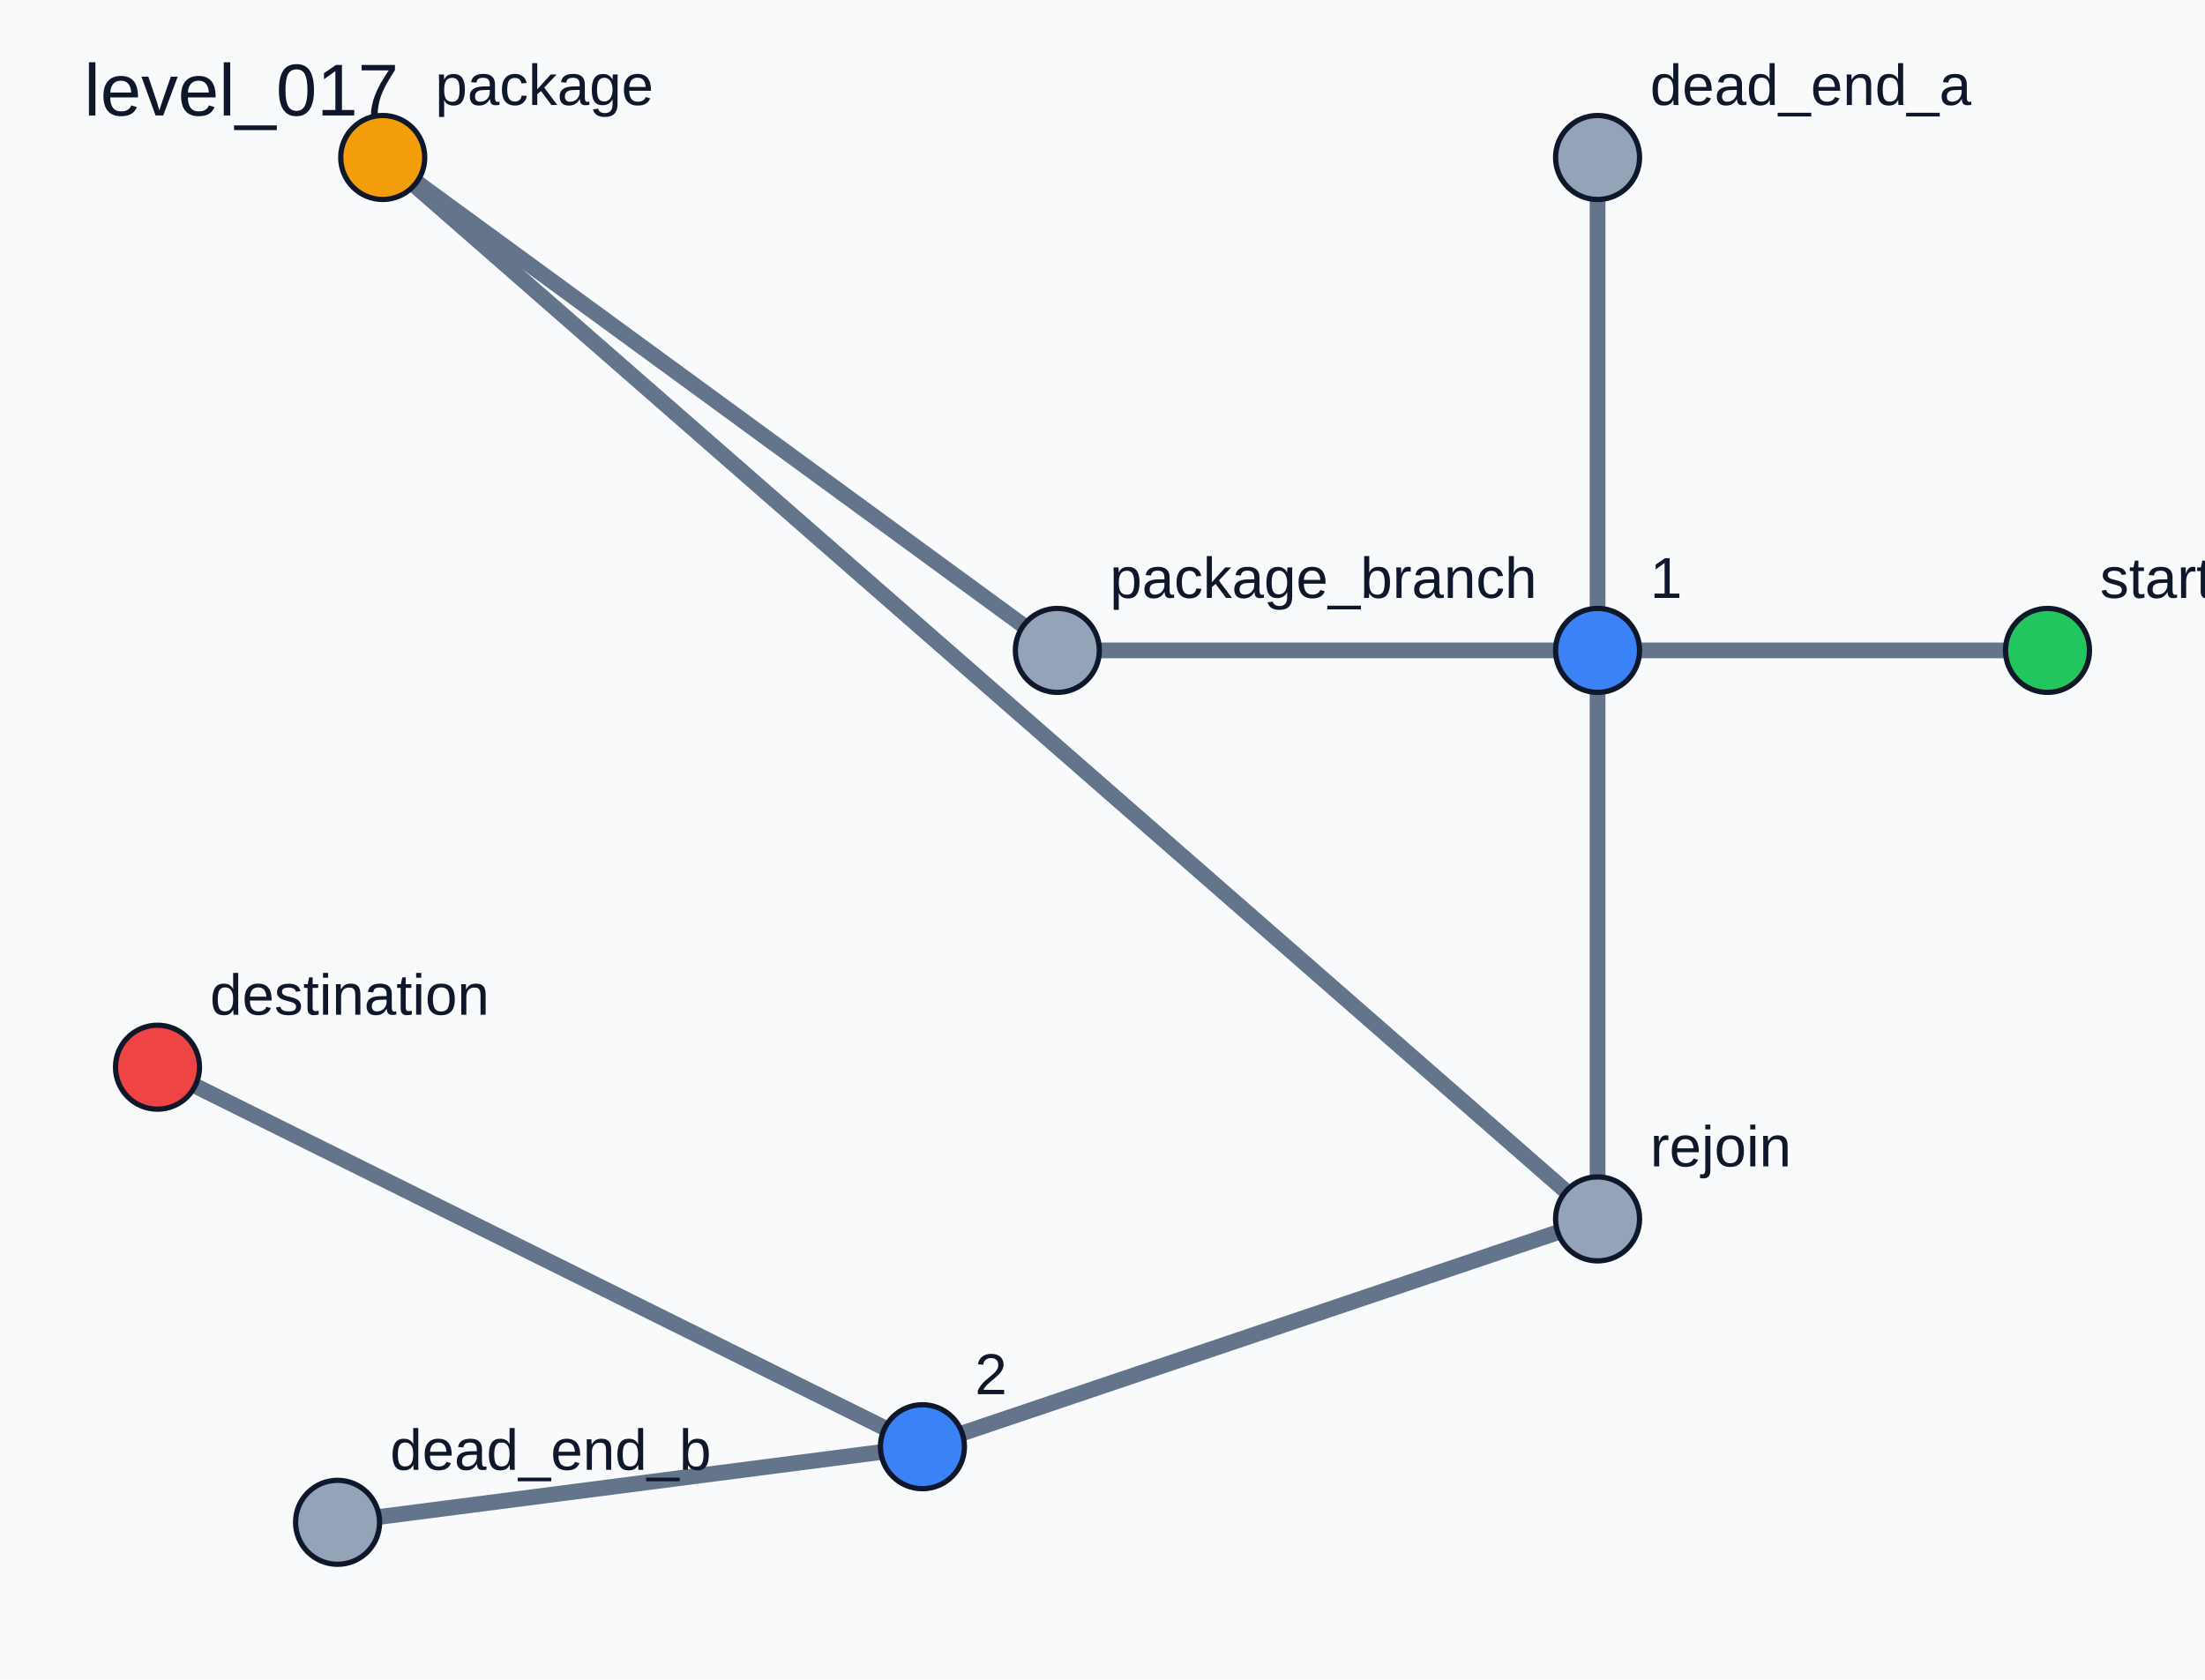
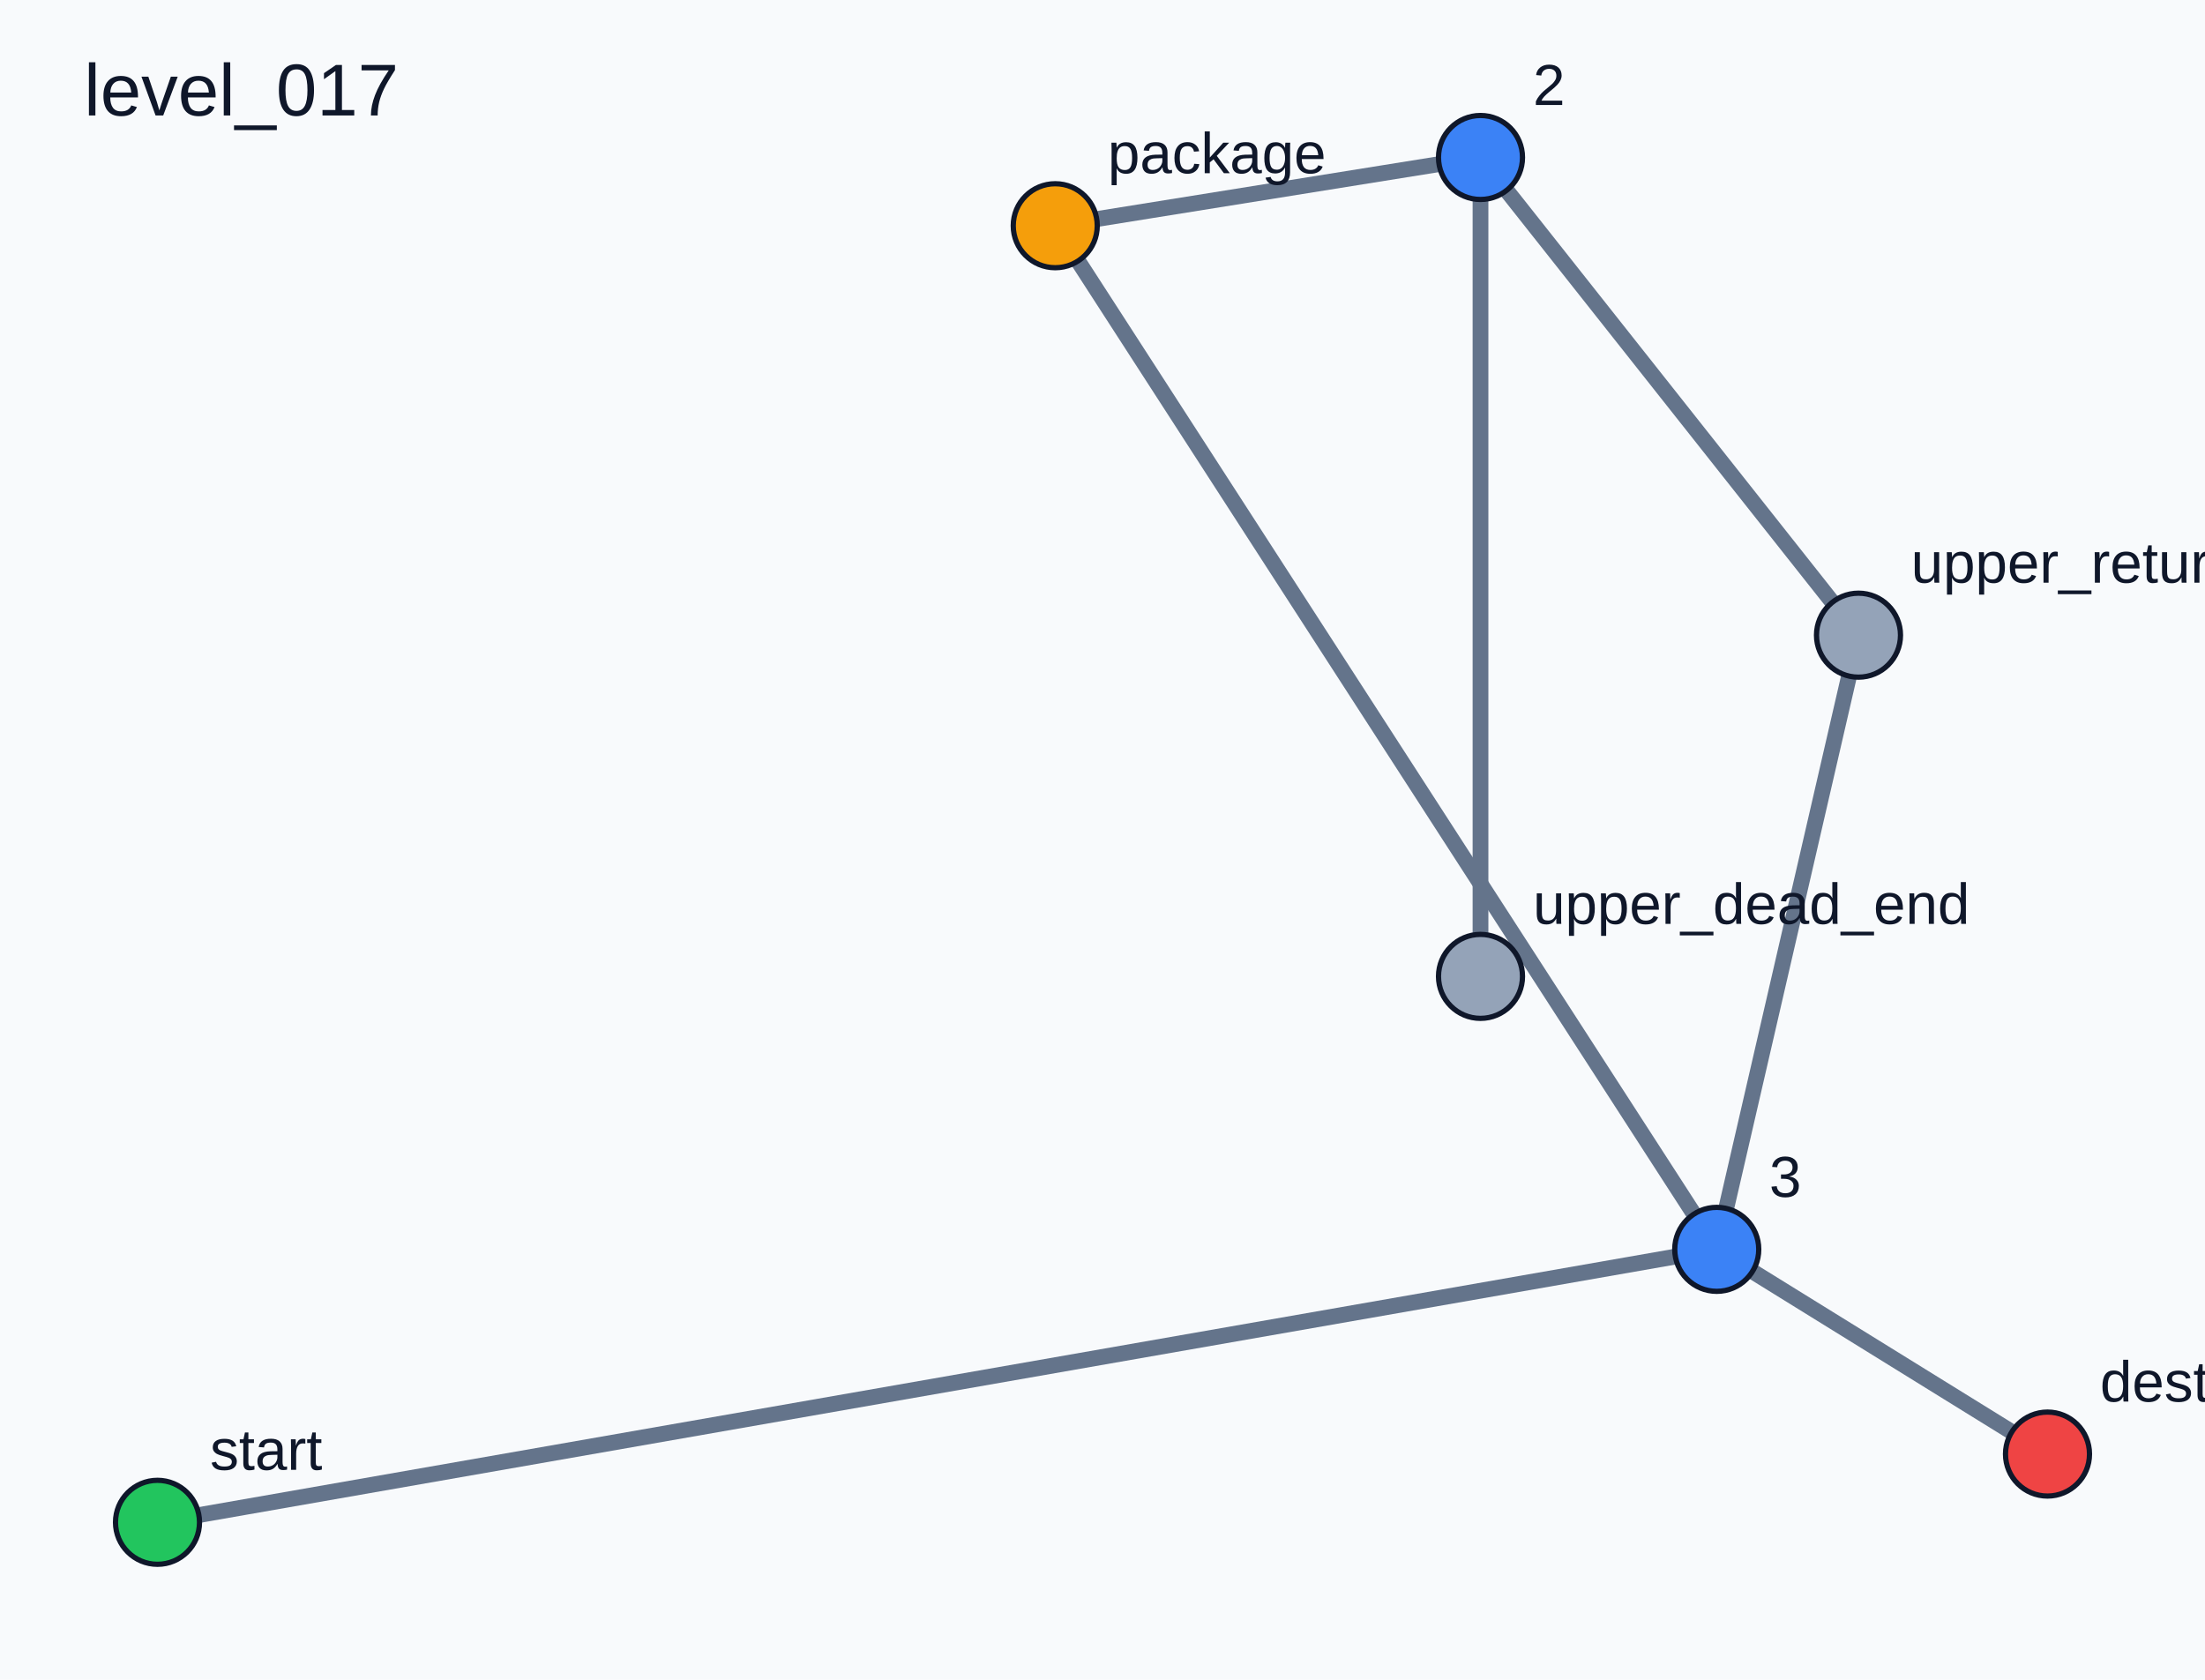
<svg xmlns="http://www.w3.org/2000/svg" width="420" height="320" viewBox="0 0 420 320">
  <rect width="100%" height="100%" fill="#f8fafc" />
  <text x="16" y="22" font-family="Arial" font-size="14" fill="#0f172a">level_017</text>
-   <line x1="390.0" y1="123.9" x2="304.3" y2="123.9" stroke="#64748b" stroke-width="3" />
-   <line x1="304.3" y1="123.9" x2="304.3" y2="30.0" stroke="#64748b" stroke-width="3" />
-   <line x1="304.3" y1="123.9" x2="201.4" y2="123.9" stroke="#64748b" stroke-width="3" />
-   <line x1="304.3" y1="123.9" x2="304.3" y2="232.2" stroke="#64748b" stroke-width="3" />
-   <line x1="201.4" y1="123.9" x2="72.9" y2="30.0" stroke="#64748b" stroke-width="3" />
-   <line x1="72.9" y1="30.0" x2="304.3" y2="232.2" stroke="#64748b" stroke-width="3" />
-   <line x1="304.3" y1="232.2" x2="175.7" y2="275.6" stroke="#64748b" stroke-width="3" />
-   <line x1="175.7" y1="275.6" x2="64.3" y2="290.0" stroke="#64748b" stroke-width="3" />
-   <line x1="175.7" y1="275.6" x2="30.0" y2="203.3" stroke="#64748b" stroke-width="3" />
-   <circle cx="390.0" cy="123.9" r="8" fill="#22c55e" stroke="#0f172a" stroke-width="1" />
-   <text x="400.0" y="113.9" font-family="Arial" font-size="11" fill="#0f172a">start</text>
-   <circle cx="304.3" cy="123.9" r="8" fill="#3b82f6" stroke="#0f172a" stroke-width="1" />
-   <text x="314.3" y="113.9" font-family="Arial" font-size="11" fill="#0f172a">1</text>
-   <circle cx="201.4" cy="123.9" r="8" fill="#94a3b8" stroke="#0f172a" stroke-width="1" />
-   <text x="211.4" y="113.9" font-family="Arial" font-size="11" fill="#0f172a">package_branch</text>
-   <circle cx="72.9" cy="30.0" r="8" fill="#f59e0b" stroke="#0f172a" stroke-width="1" />
-   <text x="82.9" y="20.0" font-family="Arial" font-size="11" fill="#0f172a">package</text>
-   <circle cx="304.3" cy="232.2" r="8" fill="#94a3b8" stroke="#0f172a" stroke-width="1" />
-   <text x="314.3" y="222.2" font-family="Arial" font-size="11" fill="#0f172a">rejoin</text>
-   <circle cx="175.7" cy="275.6" r="8" fill="#3b82f6" stroke="#0f172a" stroke-width="1" />
-   <text x="185.7" y="265.6" font-family="Arial" font-size="11" fill="#0f172a">2</text>
-   <circle cx="30.0" cy="203.3" r="8" fill="#ef4444" stroke="#0f172a" stroke-width="1" />
-   <text x="40.0" y="193.3" font-family="Arial" font-size="11" fill="#0f172a">destination</text>
-   <circle cx="304.3" cy="30.0" r="8" fill="#94a3b8" stroke="#0f172a" stroke-width="1" />
-   <text x="314.3" y="20.0" font-family="Arial" font-size="11" fill="#0f172a">dead_end_a</text>
-   <circle cx="64.3" cy="290.0" r="8" fill="#94a3b8" stroke="#0f172a" stroke-width="1" />
-   <text x="74.3" y="280.0" font-family="Arial" font-size="11" fill="#0f172a">dead_end_b</text>
+   <line x1="30.0" y1="290.0" x2="327.0" y2="238.0" stroke="#64748b" stroke-width="3" />
+   <line x1="327.0" y1="238.0" x2="390.0" y2="277.0" stroke="#64748b" stroke-width="3" />
+   <line x1="327.0" y1="238.0" x2="201.0" y2="43.0" stroke="#64748b" stroke-width="3" />
+   <line x1="201.0" y1="43.0" x2="282.0" y2="30.0" stroke="#64748b" stroke-width="3" />
+   <line x1="282.0" y1="30.0" x2="282.0" y2="186.0" stroke="#64748b" stroke-width="3" />
+   <line x1="282.0" y1="30.0" x2="354.0" y2="121.0" stroke="#64748b" stroke-width="3" />
+   <line x1="354.0" y1="121.0" x2="327.0" y2="238.0" stroke="#64748b" stroke-width="3" />
+   <circle cx="30.0" cy="290.0" r="8" fill="#22c55e" stroke="#0f172a" stroke-width="1" />
+   <text x="40.0" y="280.0" font-family="Arial" font-size="11" fill="#0f172a">start</text>
+   <circle cx="327.0" cy="238.0" r="8" fill="#3b82f6" stroke="#0f172a" stroke-width="1" />
+   <text x="337.0" y="228.0" font-family="Arial" font-size="11" fill="#0f172a">3</text>
+   <circle cx="201.0" cy="43.0" r="8" fill="#f59e0b" stroke="#0f172a" stroke-width="1" />
+   <text x="211.0" y="33.0" font-family="Arial" font-size="11" fill="#0f172a">package</text>
+   <circle cx="282.0" cy="30.0" r="8" fill="#3b82f6" stroke="#0f172a" stroke-width="1" />
+   <text x="292.0" y="20.0" font-family="Arial" font-size="11" fill="#0f172a">2</text>
+   <circle cx="354.0" cy="121.0" r="8" fill="#94a3b8" stroke="#0f172a" stroke-width="1" />
+   <text x="364.0" y="111.0" font-family="Arial" font-size="11" fill="#0f172a">upper_return</text>
+   <circle cx="390.0" cy="277.0" r="8" fill="#ef4444" stroke="#0f172a" stroke-width="1" />
+   <text x="400.0" y="267.0" font-family="Arial" font-size="11" fill="#0f172a">destination</text>
+   <circle cx="282.0" cy="186.0" r="8" fill="#94a3b8" stroke="#0f172a" stroke-width="1" />
+   <text x="292.0" y="176.0" font-family="Arial" font-size="11" fill="#0f172a">upper_dead_end</text>
</svg>
